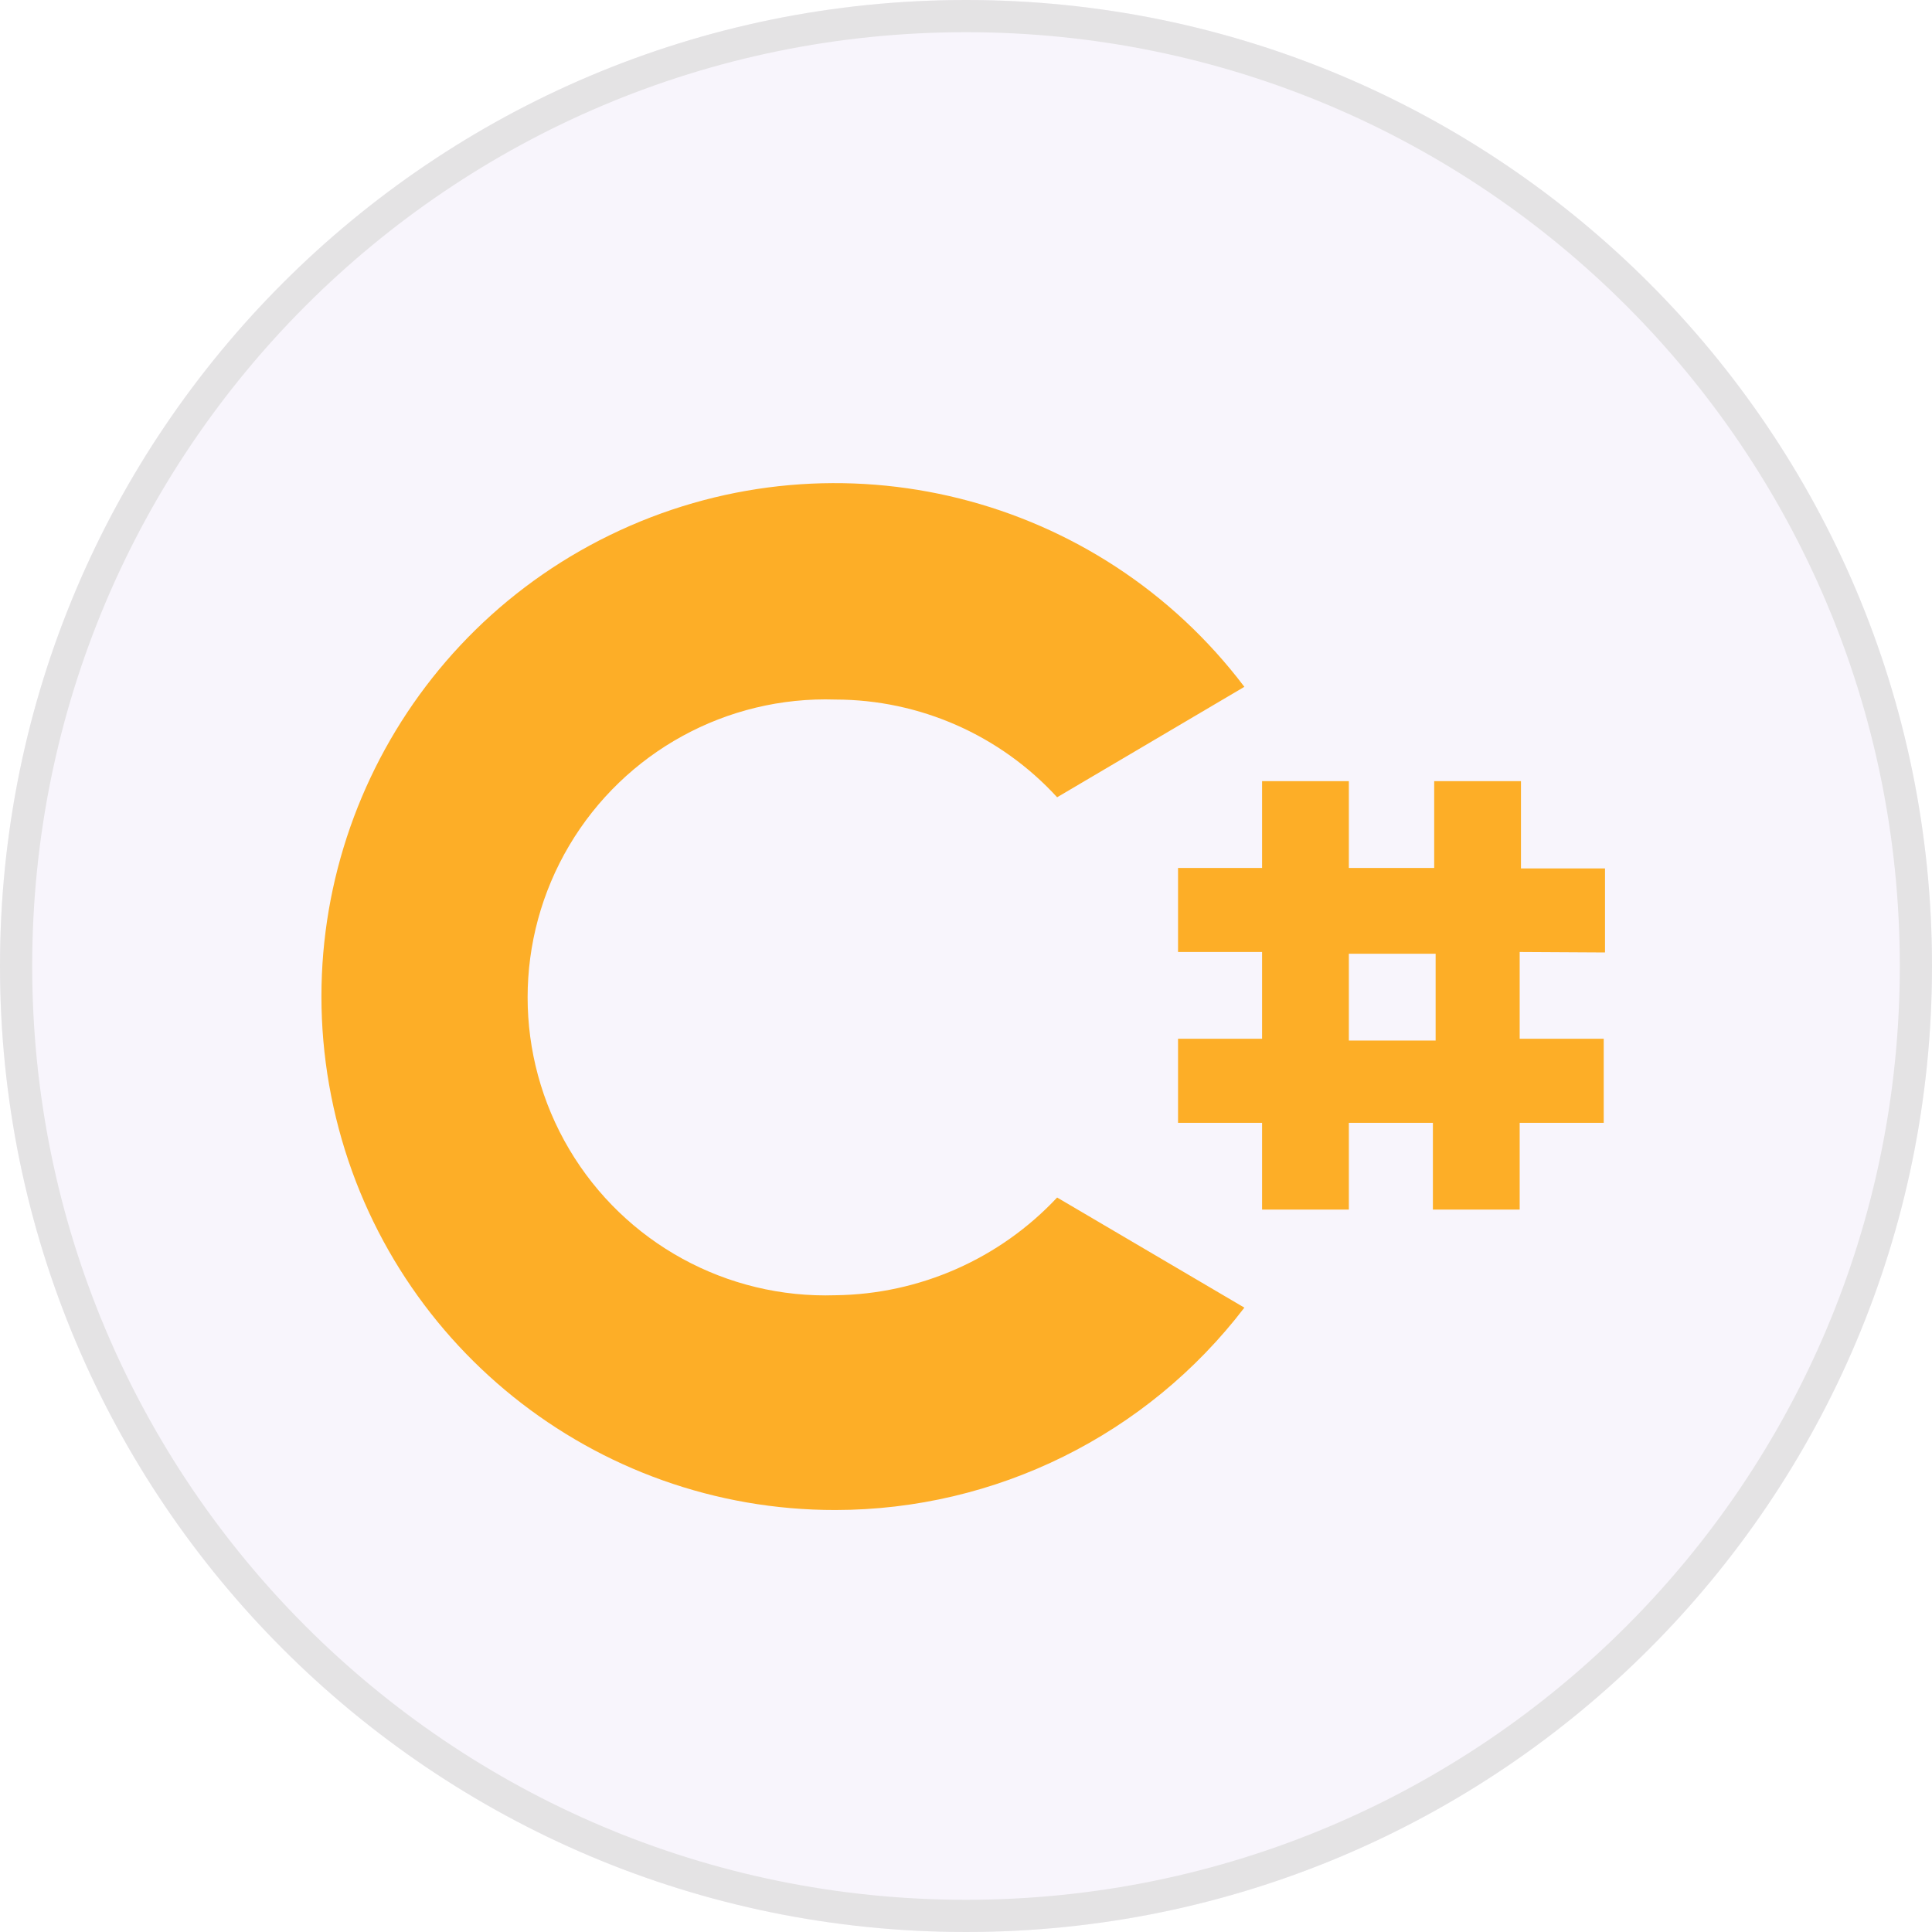
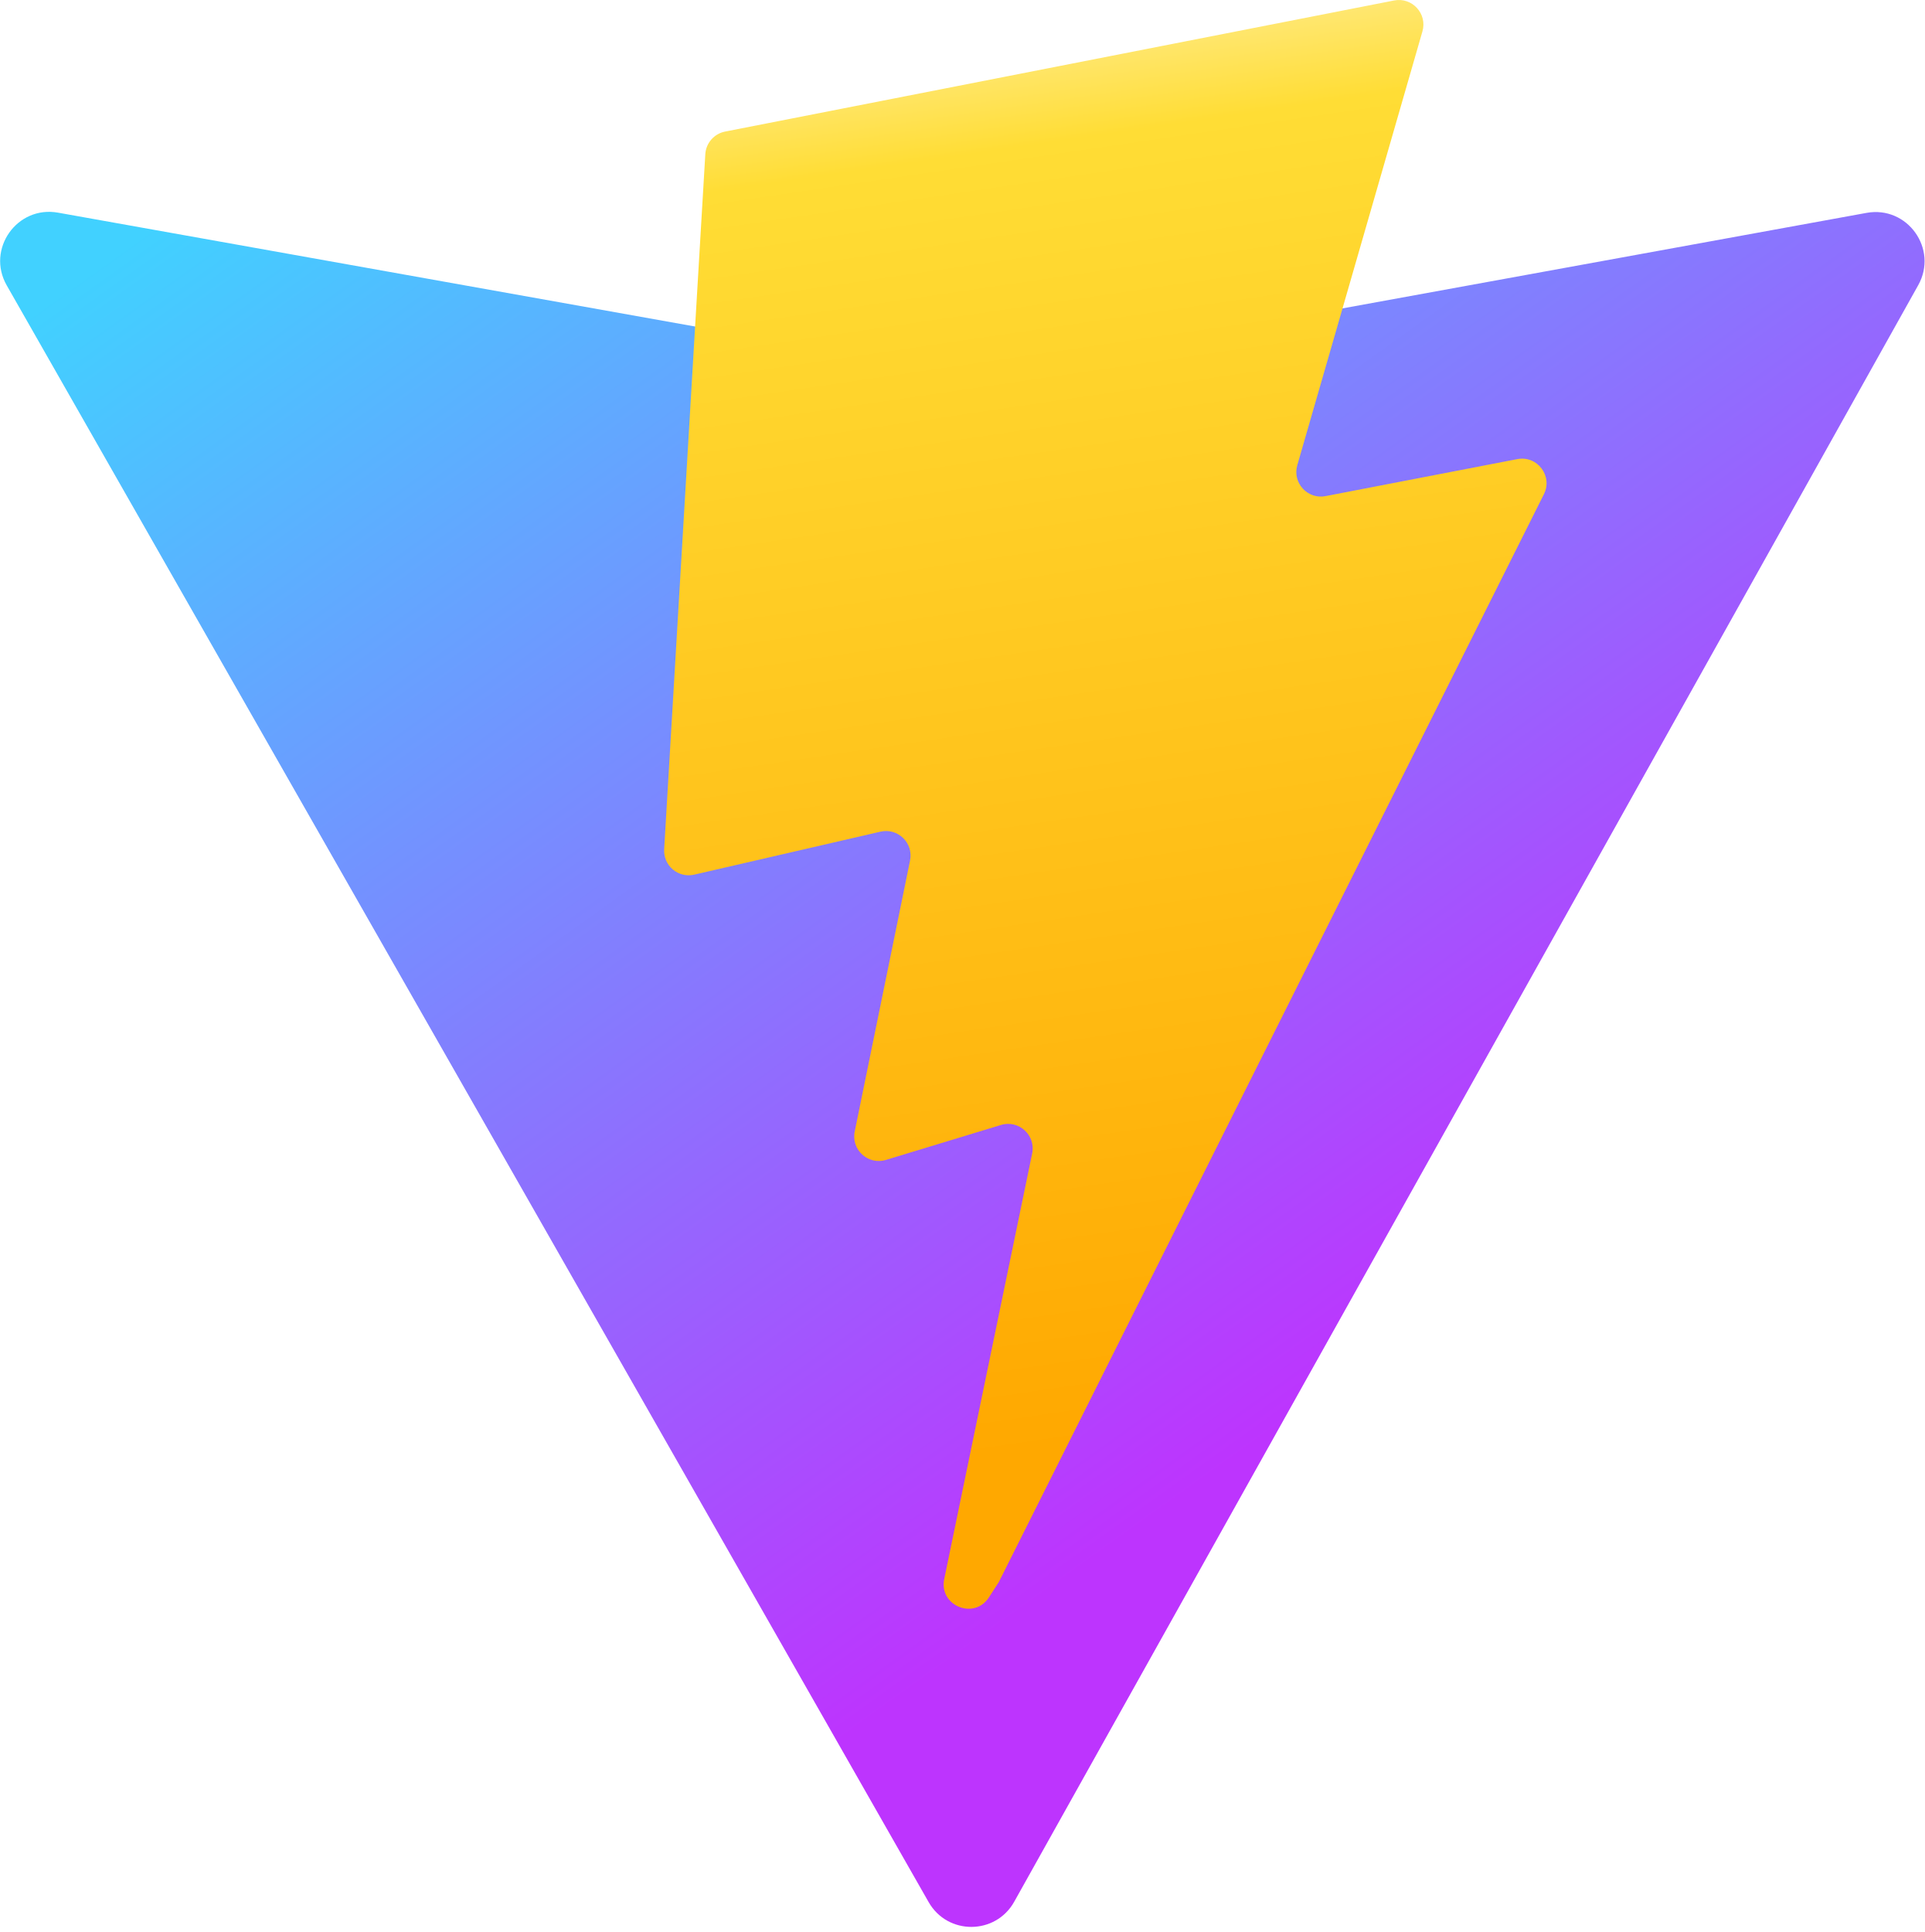
- <svg xmlns="http://www.w3.org/2000/svg" width="12" height="12" viewBox="0 0 12 12">
+ <svg xmlns="http://www.w3.org/2000/svg" aria-hidden="true" role="img" class="iconify iconify--logos" width="31.88" height="32" preserveAspectRatio="xMidYMid meet" viewBox="0 0 256 257">
  <defs>
-     <style>.a{fill:#f8f5fc;stroke:#e4e3e4;stroke-width:0.2px;}.b{fill:#fdae27;}.c{stroke:none;}.d{fill:none;}</style>
+     <linearGradient id="IconifyId1813088fe1fbc01fb466" x1="-.828%" x2="57.636%" y1="7.652%" y2="78.411%">
+       <stop offset="0%" stop-color="#41D1FF" />
+       <stop offset="100%" stop-color="#BD34FE" />
+     </linearGradient>
+     <linearGradient id="IconifyId1813088fe1fbc01fb467" x1="43.376%" x2="50.316%" y1="2.242%" y2="89.03%">
+       <stop offset="0%" stop-color="#FFEA83" />
+       <stop offset="8.333%" stop-color="#FFDD35" />
+       <stop offset="100%" stop-color="#FFA800" />
+     </linearGradient>
  </defs>
-   <g transform="translate(-120 -317)">
-     <g transform="translate(-36 58.235)">
-       <g transform="translate(156 258.551)">
-         <g class="a" transform="translate(0 0.214)">
-           <circle class="c" cx="6" cy="6" r="6" />
-           <circle class="d" cx="6" cy="6" r="5.9" />
-         </g>
-       </g>
-     </g>
-     <path class="b" d="M38.005,136.427a3.189,3.189,0,1,1,2.54-5.113L39.382,132a1.871,1.871,0,0,0-1.377-.607,1.851,1.851,0,1,0,0,3.7,1.918,1.918,0,0,0,1.377-.607l1.163.684A3.2,3.2,0,0,1,38.005,136.427Zm4.78-3.463v-.522h-.522V131.9h-.539v.539h-.53V131.9h-.539v.539h-.522v.522h.522v.539h-.522v.522h.522v.539h.539v-.539h.522v.539h.539v-.539h.522V133.5h-.522v-.539Zm-1.052.547h-.539v-.539h.539Z" transform="translate(87.184 189.952)" />
-   </g>
+   <path fill="url(#IconifyId1813088fe1fbc01fb466)" d="M255.153 37.938L134.897 252.976c-2.483 4.44-8.862 4.466-11.382.048L.875 37.958c-2.746-4.814 1.371-10.646 6.827-9.67l120.385 21.517a6.537 6.537 0 0 0 2.322-.004l117.867-21.483c5.438-.991 9.574 4.796 6.877 9.62Z" />
+   <path fill="url(#IconifyId1813088fe1fbc01fb467)" d="M185.432.063L96.44 17.501a3.268 3.268 0 0 0-2.634 3.014l-5.474 92.456a3.268 3.268 0 0 0 3.997 3.378l24.777-5.718c2.318-.535 4.413 1.507 3.936 3.838l-7.361 36.047c-.495 2.426 1.782 4.5 4.151 3.78l15.304-4.649c2.372-.72 4.652 1.36 4.15 3.788l-11.698 56.621c-.732 3.542 3.979 5.473 5.943 2.437l1.313-2.028l72.516-144.72c1.215-2.423-.88-5.186-3.54-4.672l-25.505 4.922c-2.396.462-4.435-1.77-3.759-4.114l16.646-57.705c.677-2.35-1.37-4.583-3.769-4.113Z" />
</svg>
